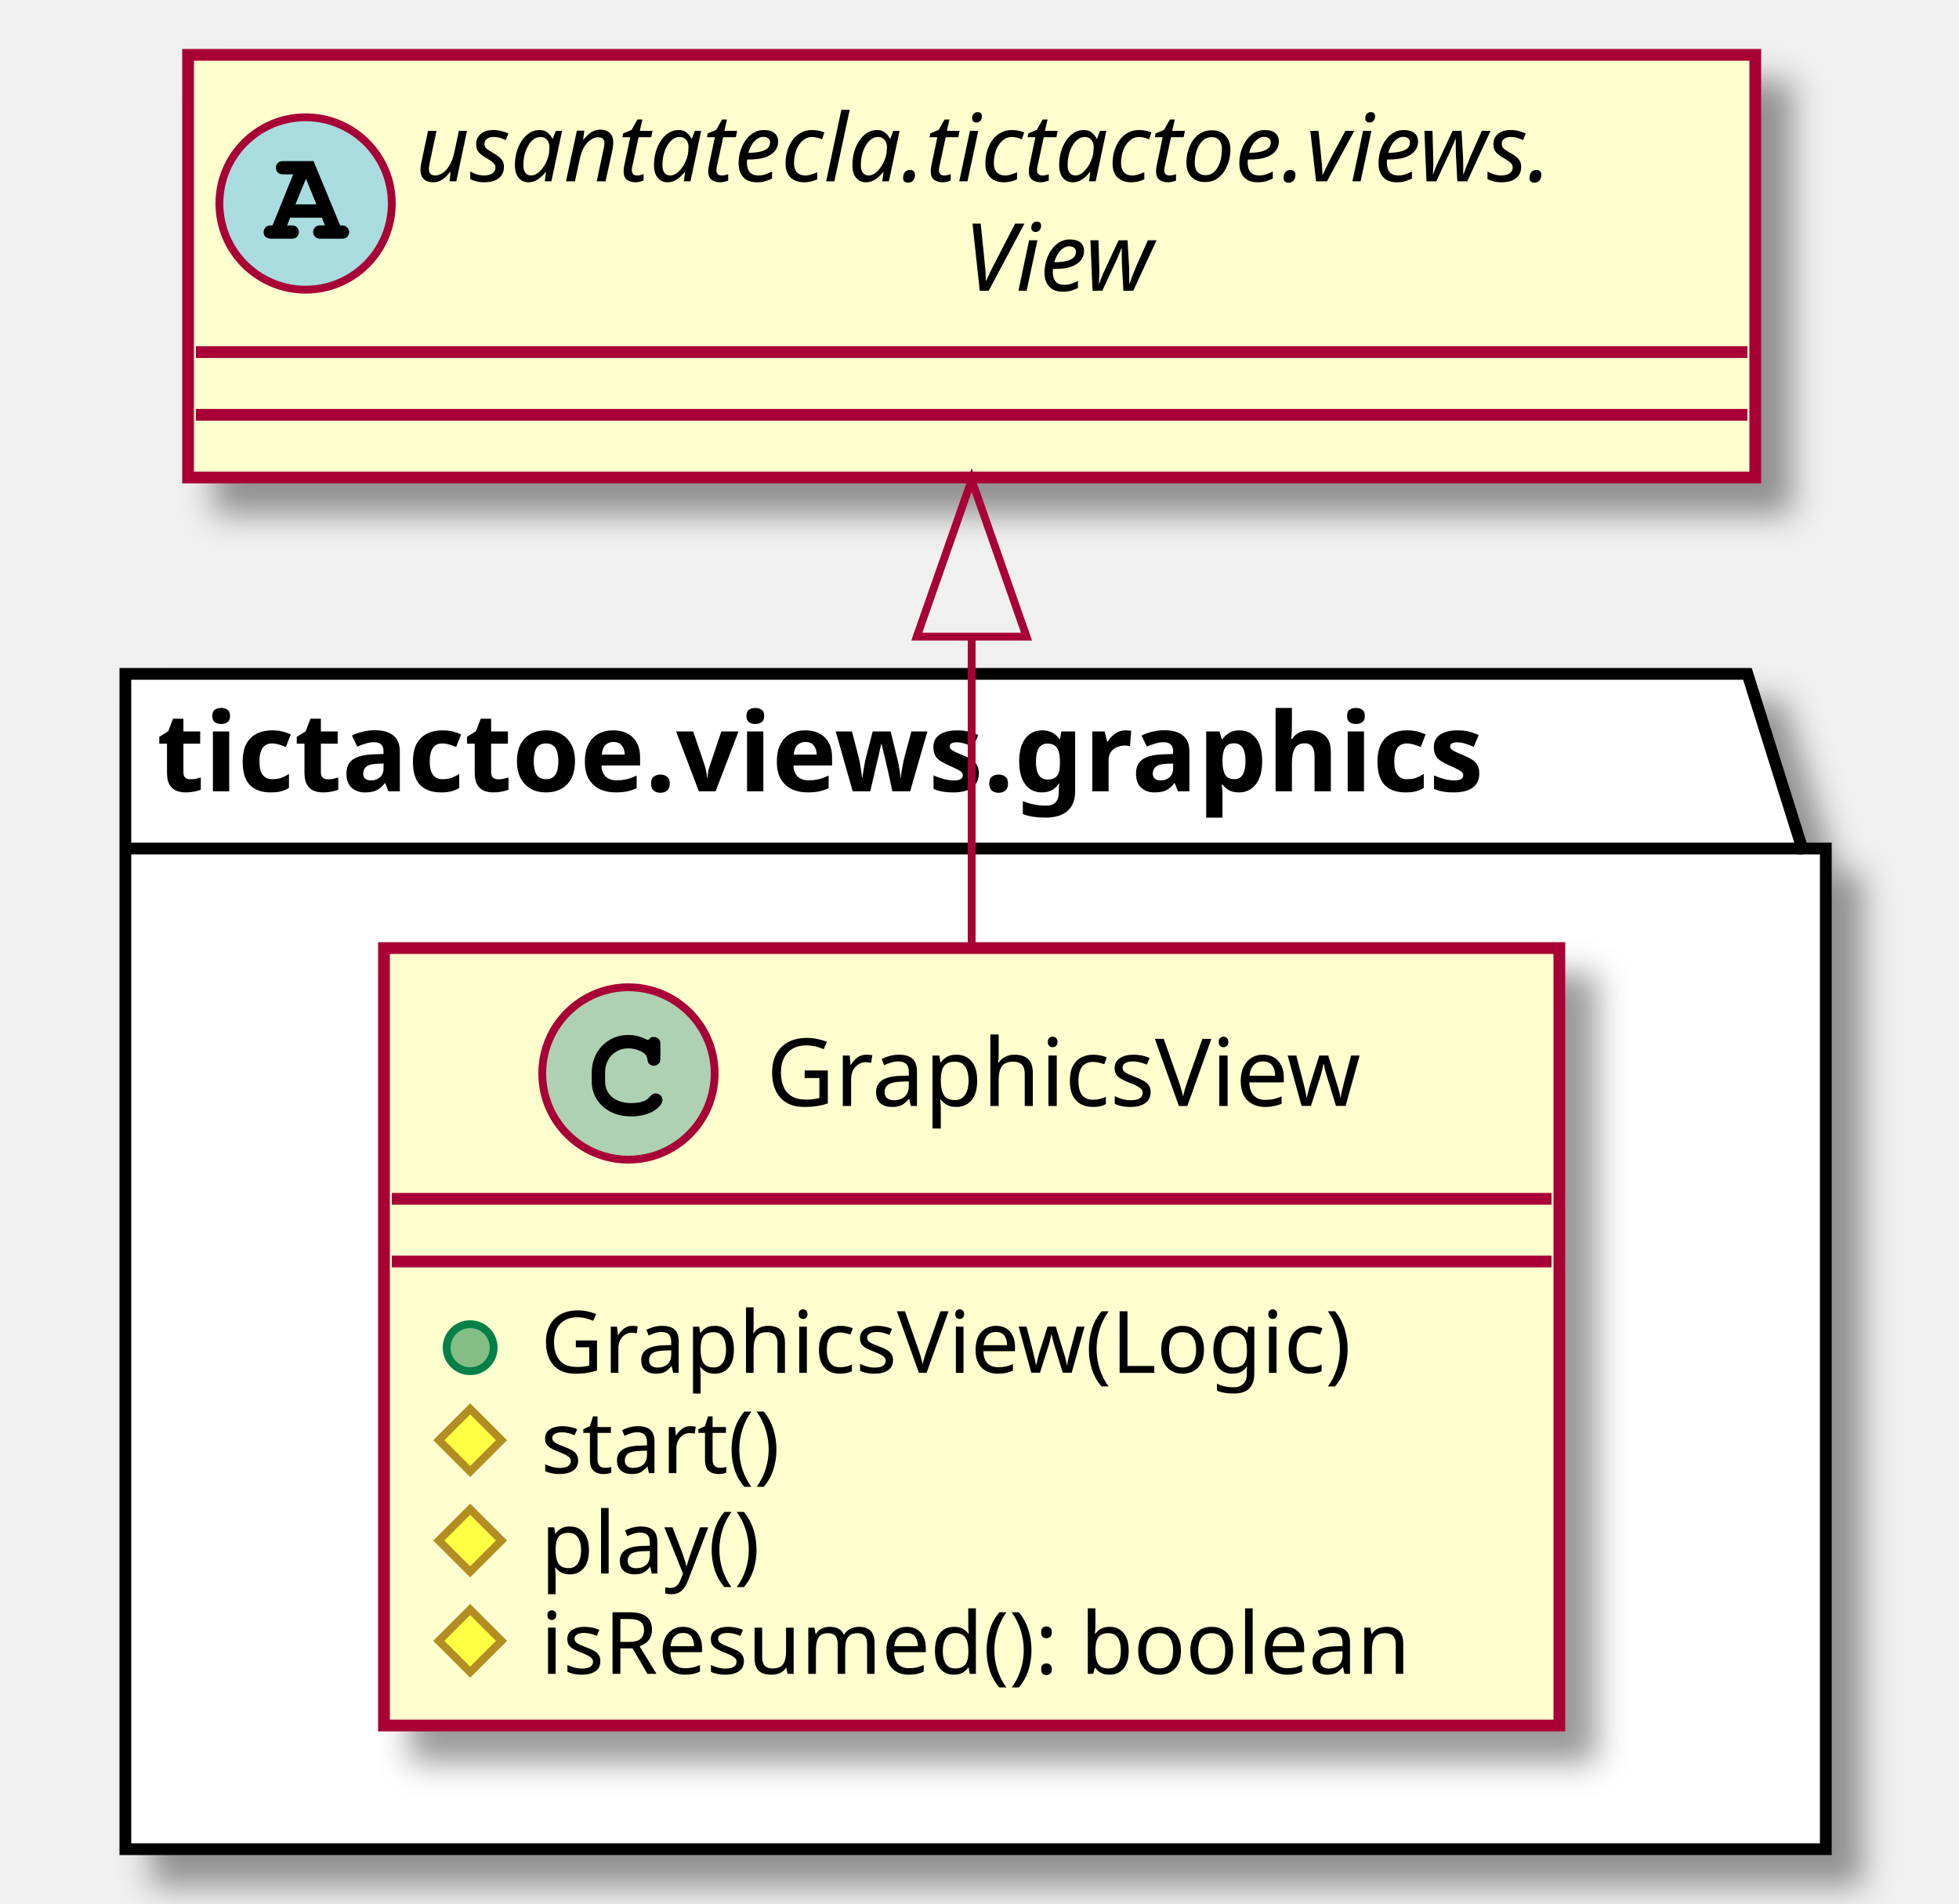
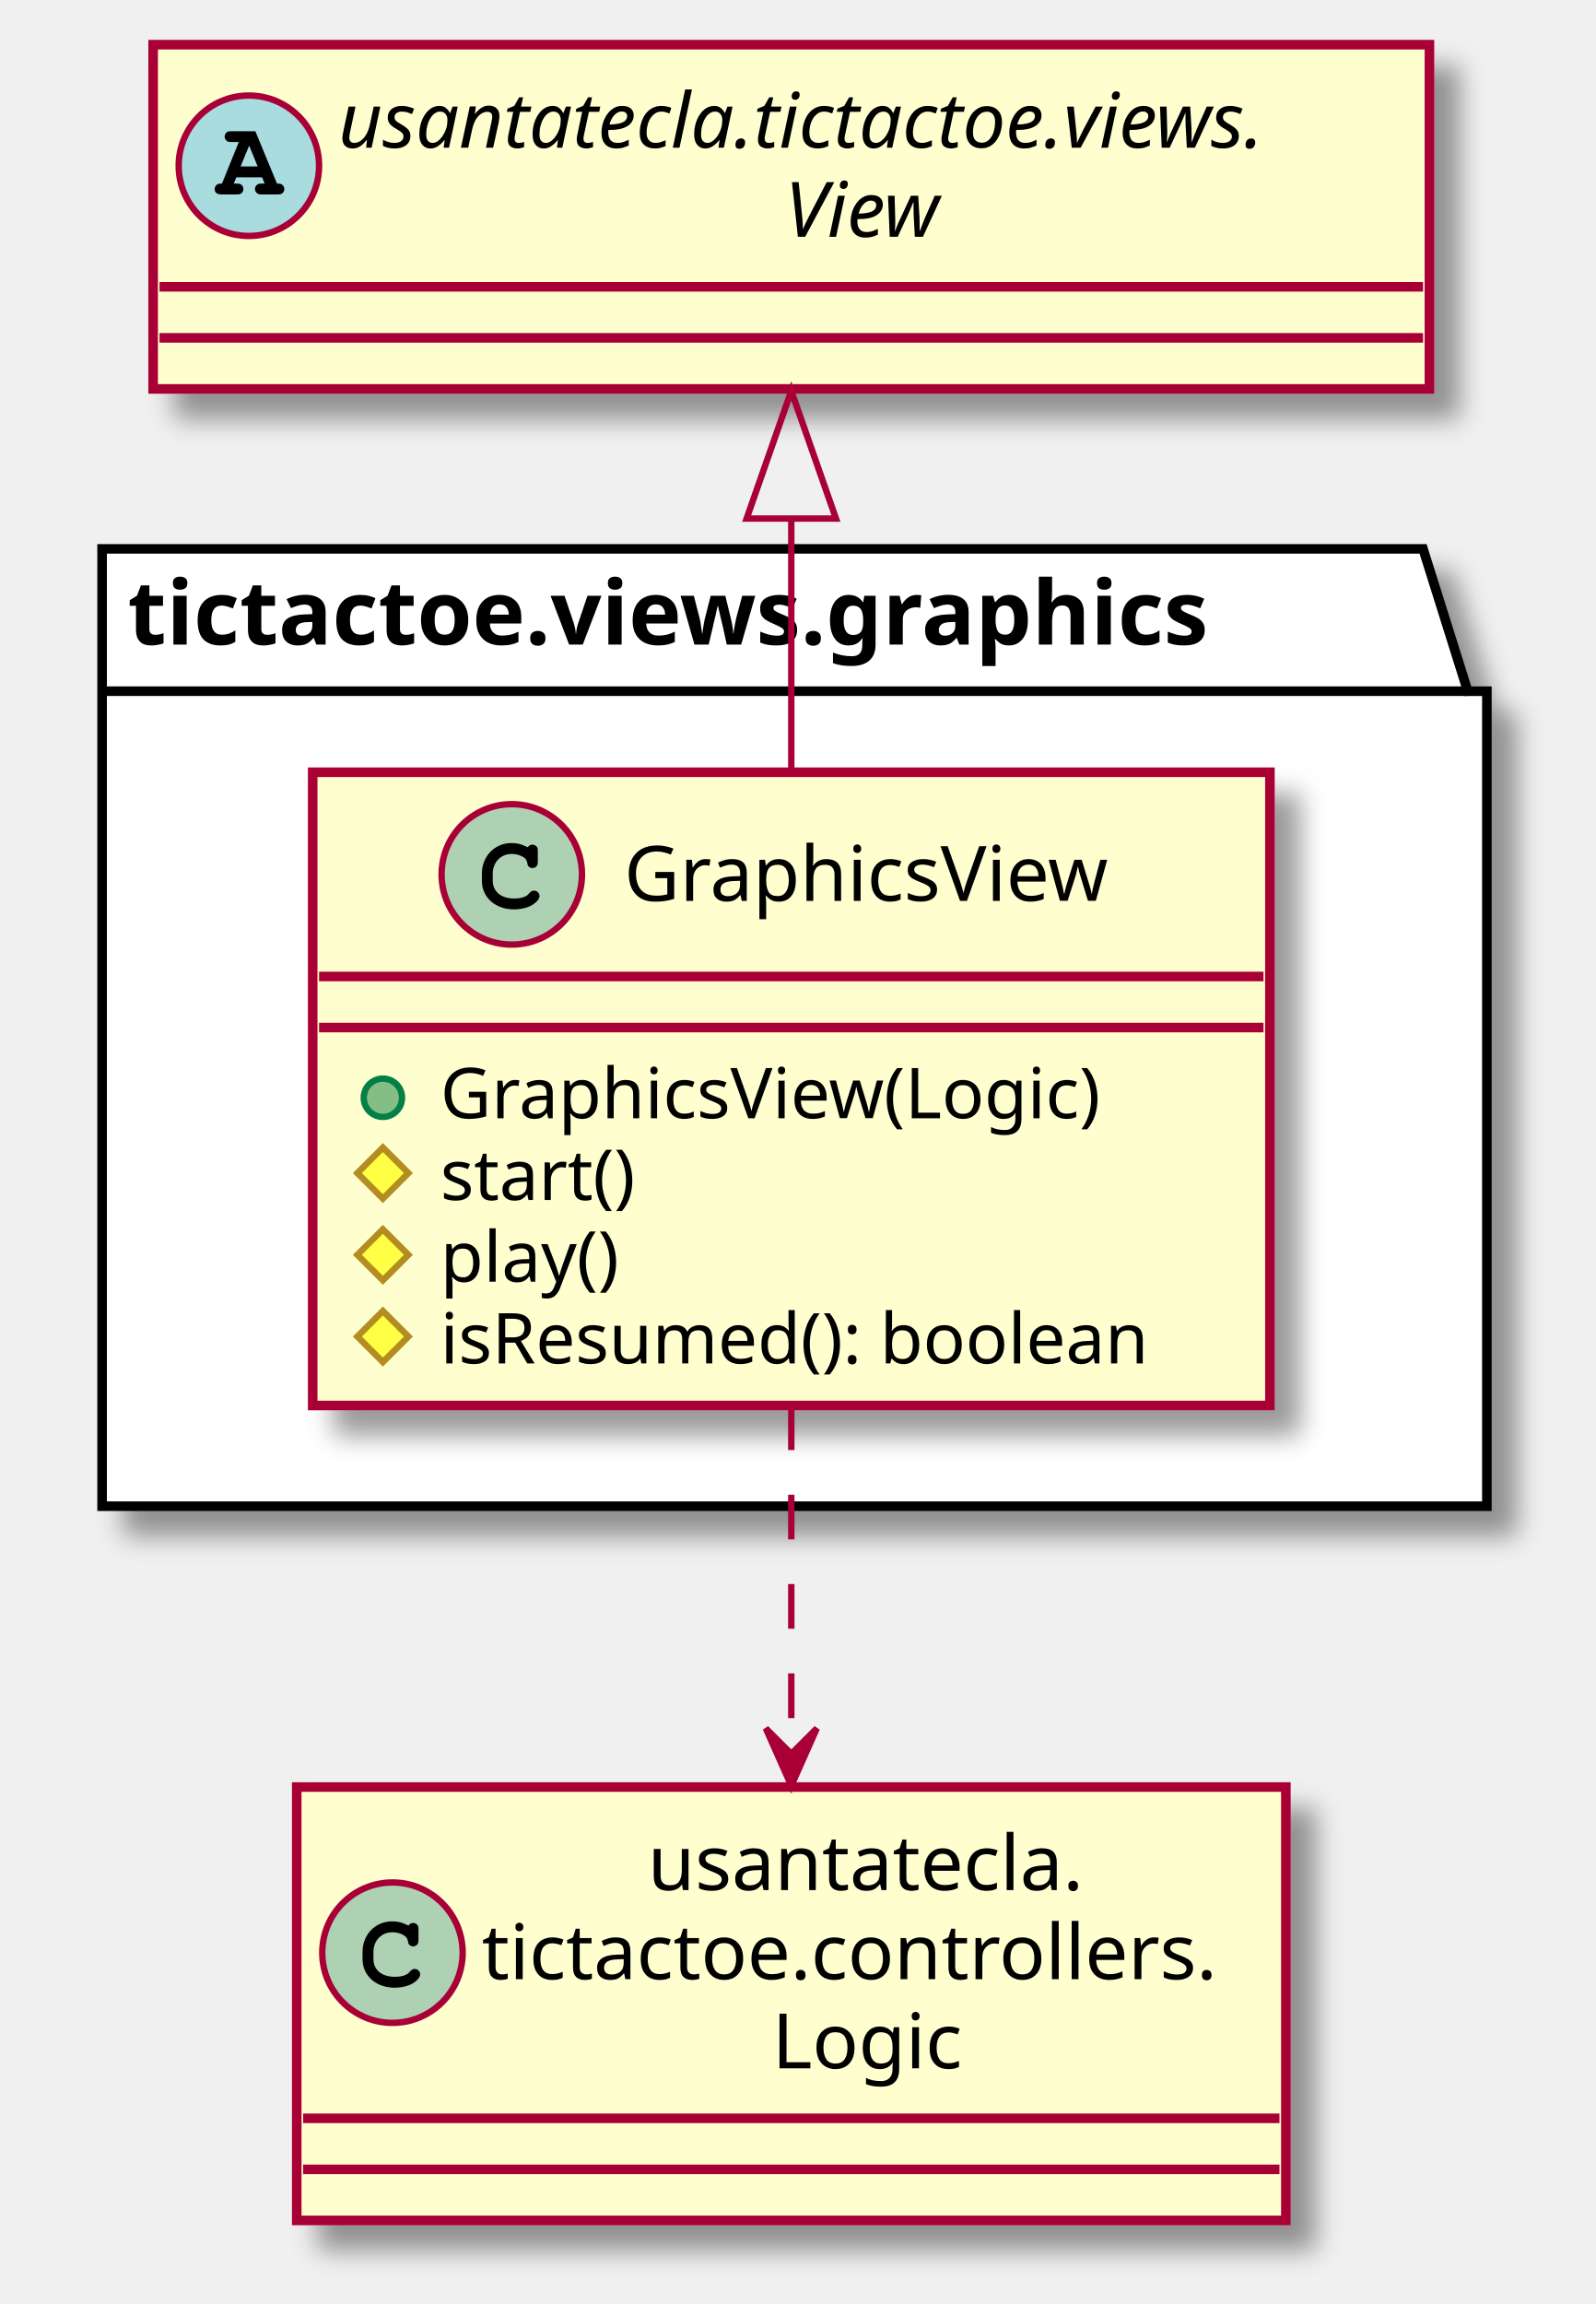
- <svg xmlns="http://www.w3.org/2000/svg" contentScriptType="application/ecmascript" contentStyleType="text/css" height="243px" preserveAspectRatio="none" style="width:250px;height:243px;" version="1.1" viewBox="0 0 250 243" width="250px" zoomAndPan="magnify">
+ <svg xmlns="http://www.w3.org/2000/svg" contentScriptType="application/ecmascript" contentStyleType="text/css" height="361px" preserveAspectRatio="none" style="width:250px;height:361px;" version="1.1" viewBox="0 0 250 361" width="250px" zoomAndPan="magnify">
  <defs>
-     <filter height="300%" id="f1viunqvndt8on" width="300%" x="-1" y="-1">
+     <filter height="300%" id="f4r4i6jlhq9gk" width="300%" x="-1" y="-1">
      <feGaussianBlur result="blurOut" stdDeviation="2.0" />
      <feColorMatrix in="blurOut" result="blurOut2" type="matrix" values="0 0 0 0 0 0 0 0 0 0 0 0 0 0 0 0 0 0 .4 0" />
      <feOffset dx="4.0" dy="4.0" in="blurOut2" result="blurOut3" />
      <feBlend in="SourceGraphic" in2="blurOut3" mode="normal" />
    </filter>
  </defs>
  <g>
-     <polygon fill="#FFFFFF" filter="url(#f1viunqvndt8on)" points="16,86,223,86,230,108.297,233,108.297,233,236,16,236,16,86" style="stroke:#000000;stroke-width:1.5;" />
+     <polygon fill="#FFFFFF" filter="url(#f4r4i6jlhq9gk)" points="16,86,223,86,230,108.297,233,108.297,233,236,16,236,16,86" style="stroke:#000000;stroke-width:1.5;" />
    <line style="stroke:#000000;stroke-width:1.5;" x1="16" x2="230" y1="108.297" y2="108.297" />
    <text fill="#000000" font-family="sans-serif" font-size="14" font-weight="bold" lengthAdjust="spacingAndGlyphs" textLength="201" x="20" y="100.995">tictactoe.views.graphics</text>
-     <rect codeLine="3" fill="#FEFECE" filter="url(#f1viunqvndt8on)" height="99.219" id="tictactoe.views.graphics.GraphicsView" style="stroke:#A80036;stroke-width:1.5;" width="150" x="49" y="121" />
+     <rect codeLine="4" fill="#FEFECE" filter="url(#f4r4i6jlhq9gk)" height="99.219" id="tictactoe.views.graphics.GraphicsView" style="stroke:#A80036;stroke-width:1.5;" width="150" x="49" y="121" />
    <ellipse cx="80.2" cy="137" fill="#ADD1B2" rx="11" ry="11" style="stroke:#A80036;stroke-width:1.0;" />
    <path d="M82.544,132.672 C81.606,132.234 81.013,132.094 80.138,132.094 C77.513,132.094 75.513,134.172 75.513,136.891 L75.513,138.016 C75.513,140.594 77.622,142.484 80.513,142.484 C81.731,142.484 82.888,142.188 83.638,141.641 C84.216,141.234 84.544,140.781 84.544,140.391 C84.544,139.938 84.153,139.547 83.684,139.547 C83.466,139.547 83.263,139.625 83.075,139.812 C82.622,140.297 82.622,140.297 82.434,140.391 C82.013,140.656 81.325,140.781 80.559,140.781 C78.513,140.781 77.216,139.688 77.216,137.984 L77.216,136.891 C77.216,135.109 78.466,133.797 80.2,133.797 C80.778,133.797 81.388,133.953 81.856,134.203 C82.341,134.484 82.513,134.703 82.606,135.109 C82.669,135.516 82.7,135.641 82.841,135.766 C82.981,135.906 83.216,136.016 83.434,136.016 C83.7,136.016 83.966,135.875 84.138,135.656 C84.247,135.5 84.278,135.312 84.278,134.891 L84.278,133.469 C84.278,133.031 84.263,132.906 84.169,132.75 C84.013,132.484 83.731,132.344 83.434,132.344 C83.138,132.344 82.934,132.438 82.716,132.75 L82.544,132.672 Z " fill="#000000" />
    <text fill="#000000" font-family="sans-serif" font-size="12" lengthAdjust="spacingAndGlyphs" textLength="82" x="97.8" y="141.154">GraphicsView</text>
    <line style="stroke:#A80036;stroke-width:1.5;" x1="50" x2="198" y1="153" y2="153" />
    <line style="stroke:#A80036;stroke-width:1.5;" x1="50" x2="198" y1="161" y2="161" />
    <ellipse cx="60" cy="172" fill="#84BE84" rx="3" ry="3" style="stroke:#038048;stroke-width:1.0;" />
    <text fill="#000000" font-family="sans-serif" font-size="11" lengthAdjust="spacingAndGlyphs" textLength="114" x="69" y="175.21">GraphicsView(Logic)</text>
    <polygon fill="#FFFF44" points="60,179.805,64,183.805,60,187.805,56,183.805" style="stroke:#B38D22;stroke-width:1.0;" />
    <text fill="#000000" font-family="sans-serif" font-size="11" lengthAdjust="spacingAndGlyphs" textLength="33" x="69" y="188.015">start()</text>
    <polygon fill="#FFFF44" points="60,192.609,64,196.609,60,200.609,56,196.609" style="stroke:#B38D22;stroke-width:1.0;" />
    <text fill="#000000" font-family="sans-serif" font-size="11" lengthAdjust="spacingAndGlyphs" textLength="32" x="69" y="200.82">play()</text>
    <polygon fill="#FFFF44" points="60,205.414,64,209.414,60,213.414,56,209.414" style="stroke:#B38D22;stroke-width:1.0;" />
    <text fill="#000000" font-family="sans-serif" font-size="11" lengthAdjust="spacingAndGlyphs" textLength="124" x="69" y="213.625">isResumed(): boolean</text>
-     <rect codeLine="1" fill="#FEFECE" filter="url(#f1viunqvndt8on)" height="53.938" id="View" style="stroke:#A80036;stroke-width:1.5;" width="200" x="24" y="7" />
+     <rect codeLine="1" fill="#FEFECE" filter="url(#f4r4i6jlhq9gk)" height="53.938" id="View" style="stroke:#A80036;stroke-width:1.5;" width="200" x="24" y="7" />
    <ellipse cx="39" cy="25.969" fill="#A9DCDF" rx="11" ry="11" style="stroke:#A80036;stroke-width:1.0;" />
    <path d="M41.078,27.781 L41.469,28.766 L41.078,28.766 C40.625,28.766 40.516,28.781 40.359,28.891 C40.109,29.047 39.953,29.328 39.953,29.625 C39.953,29.891 40.094,30.141 40.312,30.297 C40.453,30.422 40.656,30.469 41.078,30.469 L43.438,30.469 C43.797,30.469 44.016,30.438 44.156,30.344 C44.406,30.203 44.562,29.906 44.562,29.625 C44.562,29.344 44.422,29.094 44.203,28.938 C44.031,28.797 43.875,28.766 43.406,28.766 L40.016,20.562 L36.344,20.562 C35.891,20.562 35.766,20.578 35.609,20.672 C35.359,20.844 35.203,21.125 35.203,21.406 C35.203,21.688 35.344,21.938 35.562,22.109 C35.734,22.219 35.906,22.25 36.344,22.25 L37.422,22.25 L34.781,28.766 C34.359,28.766 34.203,28.781 34.047,28.891 C33.797,29.047 33.641,29.328 33.641,29.625 C33.641,30.188 34.016,30.469 34.766,30.469 L37.031,30.469 C37.391,30.469 37.609,30.438 37.734,30.344 C38,30.203 38.141,29.906 38.141,29.625 C38.141,29.344 38.016,29.094 37.797,28.922 C37.625,28.797 37.484,28.766 37.031,28.766 L36.641,28.766 L37.031,27.781 L41.078,27.781 Z M40.375,26.078 L37.703,26.078 L39.047,22.812 L40.375,26.078 Z " fill="#000000" />
    <text fill="#000000" font-family="sans-serif" font-size="12" font-style="italic" lengthAdjust="spacingAndGlyphs" textLength="168" x="53" y="23.139">usantatecla.tictactoe.views.</text>
    <text fill="#000000" font-family="sans-serif" font-size="12" font-style="italic" lengthAdjust="spacingAndGlyphs" textLength="28" x="123" y="37.107">View</text>
    <line style="stroke:#A80036;stroke-width:1.5;" x1="25" x2="223" y1="44.938" y2="44.938" />
    <line style="stroke:#A80036;stroke-width:1.5;" x1="25" x2="223" y1="52.938" y2="52.938" />
-     <path codeLine="9" d="M124,81.358 C124,94.156 124,108.075 124,120.991 " fill="none" id="View-backto-tictactoe.views.graphics.GraphicsView" style="stroke:#A80036;stroke-width:1.0;" />
+     <rect codeLine="2" fill="#FEFECE" filter="url(#f4r4i6jlhq9gk)" height="67.906" id="Logic" style="stroke:#A80036;stroke-width:1.5;" width="155" x="46.5" y="280" />
+     <ellipse cx="61.5" cy="305.953" fill="#ADD1B2" rx="11" ry="11" style="stroke:#A80036;stroke-width:1.0;" />
+     <path d="M63.844,301.625 C62.906,301.188 62.312,301.047 61.438,301.047 C58.812,301.047 56.812,303.125 56.812,305.844 L56.812,306.969 C56.812,309.547 58.922,311.438 61.812,311.438 C63.031,311.438 64.188,311.141 64.938,310.594 C65.516,310.188 65.844,309.734 65.844,309.344 C65.844,308.891 65.453,308.5 64.984,308.5 C64.766,308.5 64.562,308.578 64.375,308.766 C63.922,309.25 63.922,309.25 63.734,309.344 C63.312,309.609 62.625,309.734 61.859,309.734 C59.812,309.734 58.516,308.641 58.516,306.938 L58.516,305.844 C58.516,304.062 59.766,302.75 61.5,302.75 C62.078,302.75 62.688,302.906 63.156,303.156 C63.641,303.438 63.812,303.656 63.906,304.062 C63.969,304.469 64,304.594 64.141,304.719 C64.281,304.859 64.516,304.969 64.734,304.969 C65,304.969 65.266,304.828 65.438,304.609 C65.547,304.453 65.578,304.266 65.578,303.844 L65.578,302.422 C65.578,301.984 65.562,301.859 65.469,301.703 C65.312,301.438 65.031,301.297 64.734,301.297 C64.438,301.297 64.234,301.391 64.016,301.703 L63.844,301.625 Z " fill="#000000" />
+     <text fill="#000000" font-family="sans-serif" font-size="12" lengthAdjust="spacingAndGlyphs" textLength="71" x="101.5" y="296.139">usantatecla.</text>
+     <text fill="#000000" font-family="sans-serif" font-size="12" lengthAdjust="spacingAndGlyphs" textLength="123" x="75.5" y="310.107">tictactoe.controllers.</text>
+     <text fill="#000000" font-family="sans-serif" font-size="12" lengthAdjust="spacingAndGlyphs" textLength="32" x="121" y="324.076">Logic</text>
+     <line style="stroke:#A80036;stroke-width:1.5;" x1="47.5" x2="200.5" y1="331.906" y2="331.906" />
+     <line style="stroke:#A80036;stroke-width:1.5;" x1="47.5" x2="200.5" y1="339.906" y2="339.906" />
+     <path codeLine="10" d="M124,81.358 C124,94.156 124,108.075 124,120.991 " fill="none" id="View-backto-tictactoe.views.graphics.GraphicsView" style="stroke:#A80036;stroke-width:1.0;" />
    <polygon fill="none" points="117,81.252,124,61.252,131,81.252,117,81.252" style="stroke:#A80036;stroke-width:1.0;" />
+     <path codeLine="11" d="M124,220.196 C124,238.019 124,257.916 124,274.701 " fill="none" id="tictactoe.views.graphics.GraphicsView-to-Logic" style="stroke:#A80036;stroke-width:1.0;stroke-dasharray:7.0,7.0;" />
+     <polygon fill="#A80036" points="124,279.805,128,270.805,124,274.805,120,270.805,124,279.805" style="stroke:#A80036;stroke-width:1.0;" />
  </g>
</svg>
